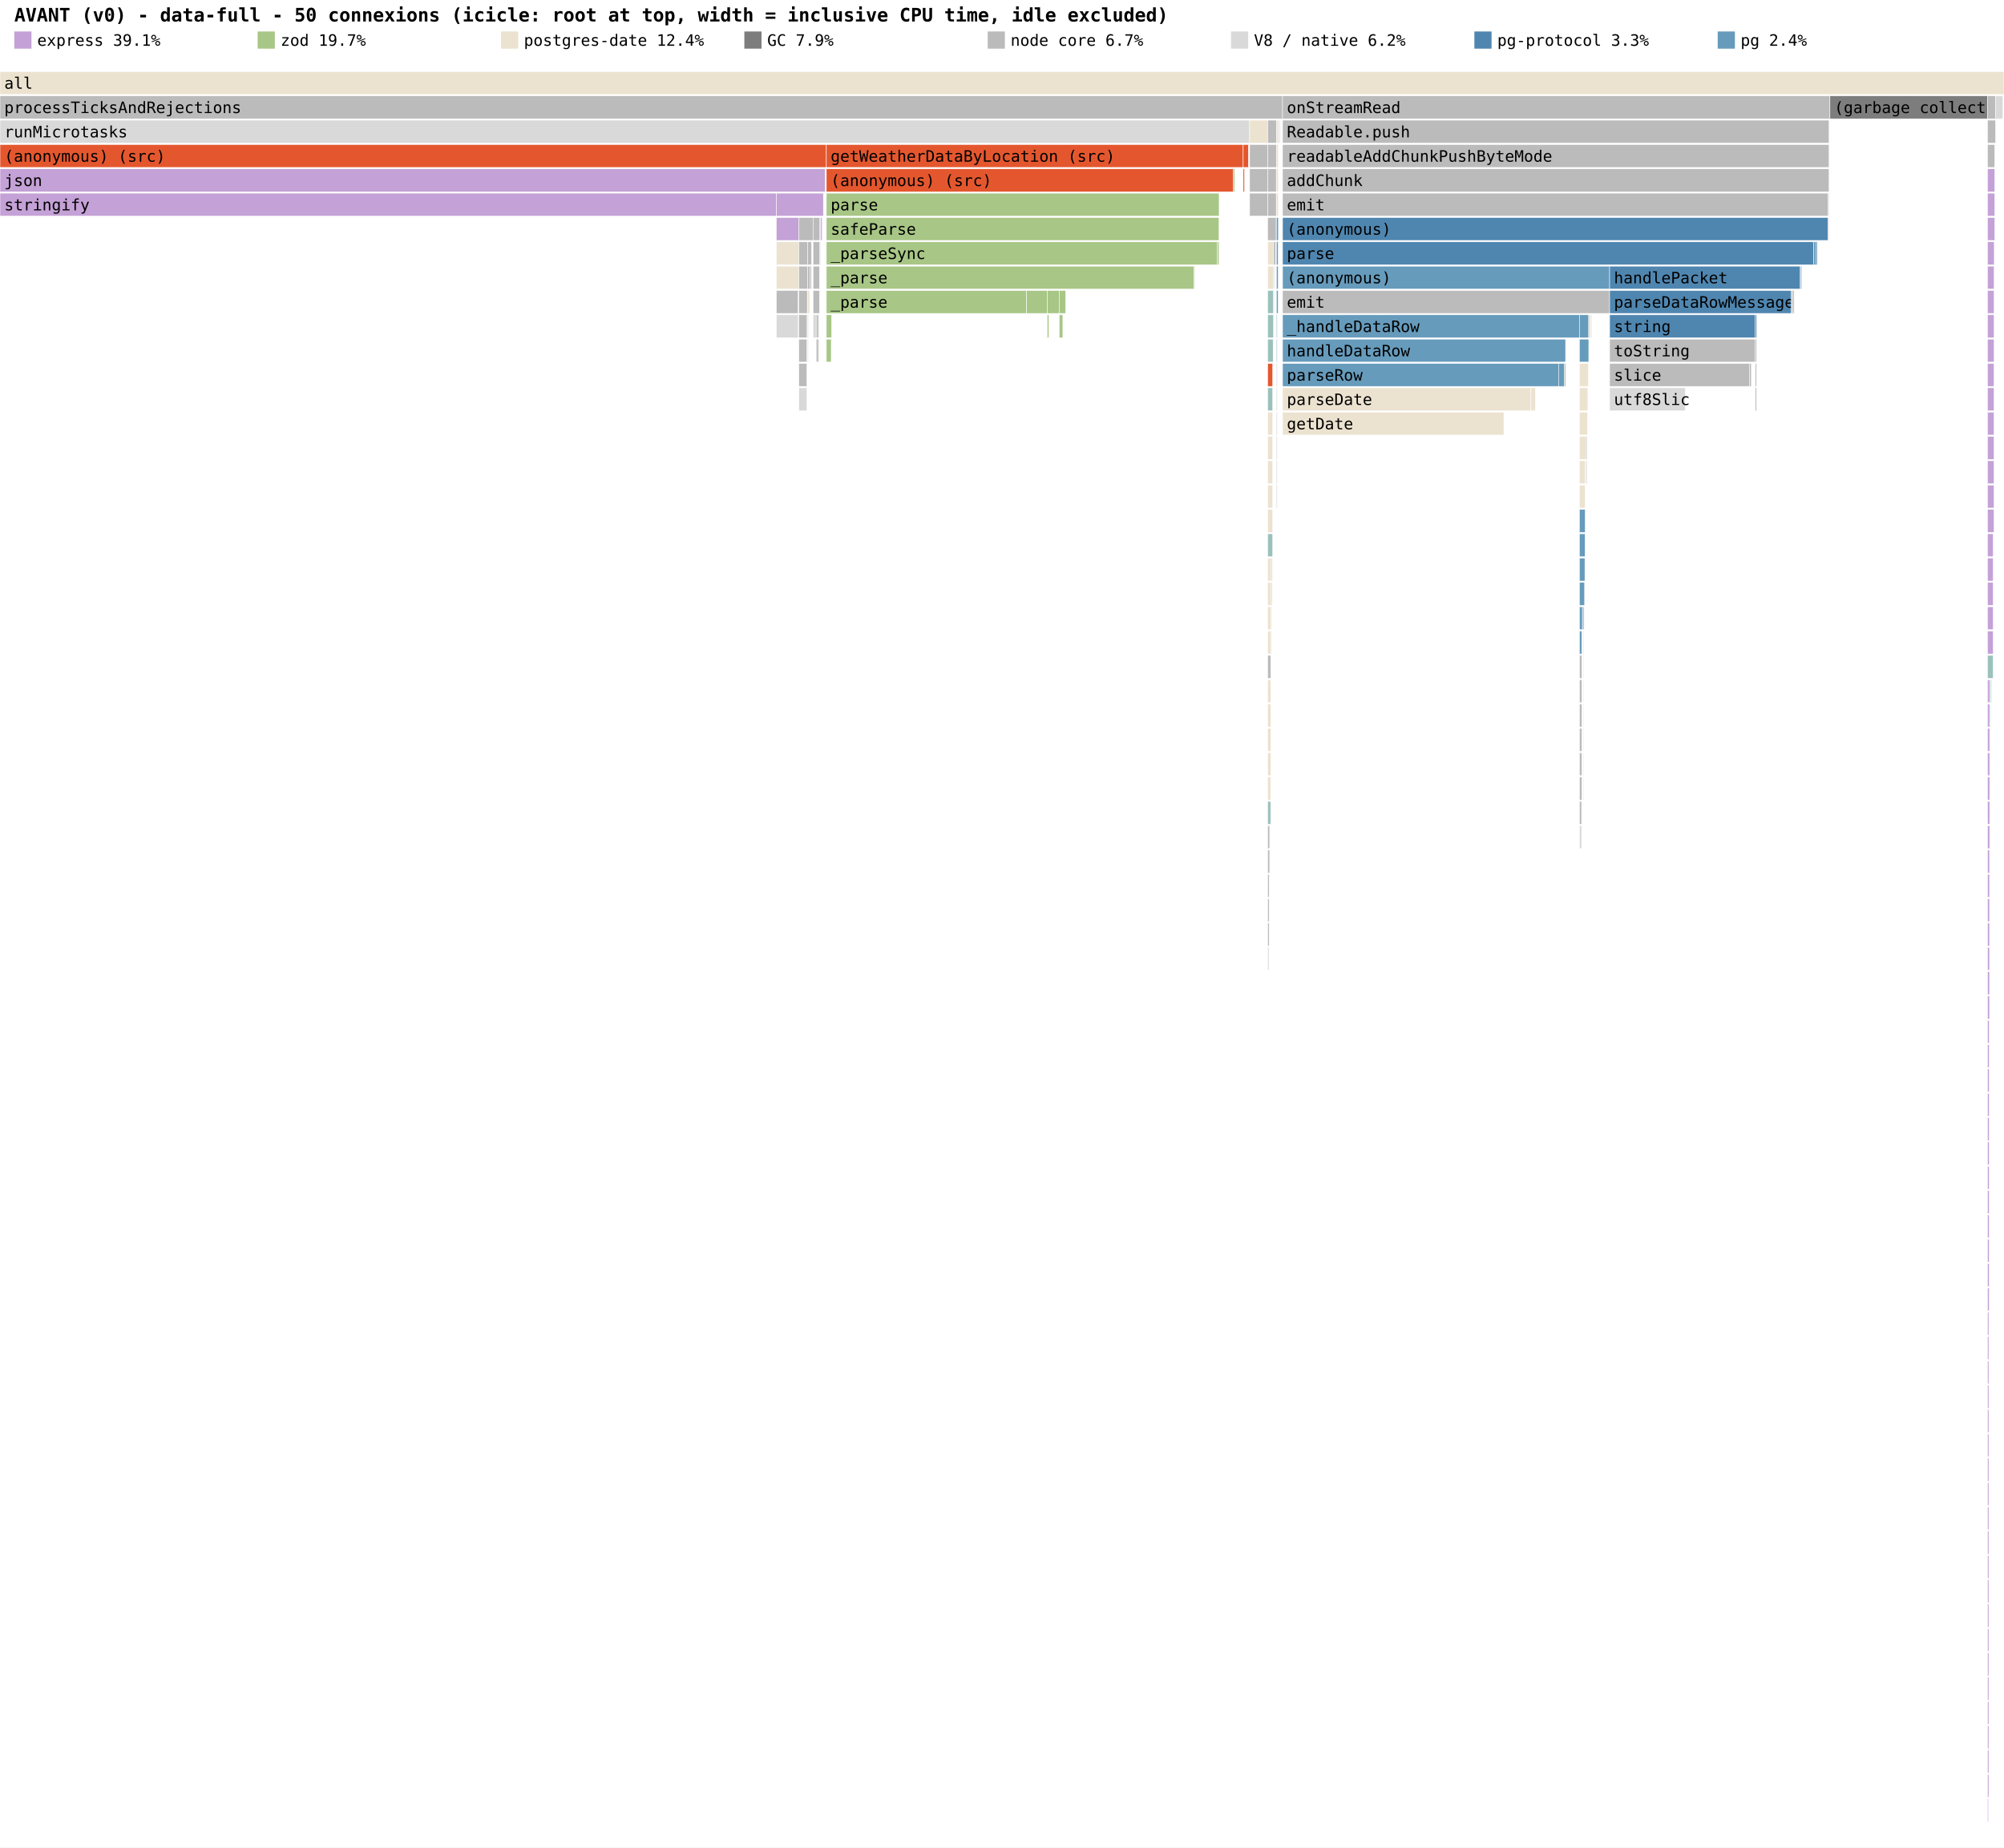
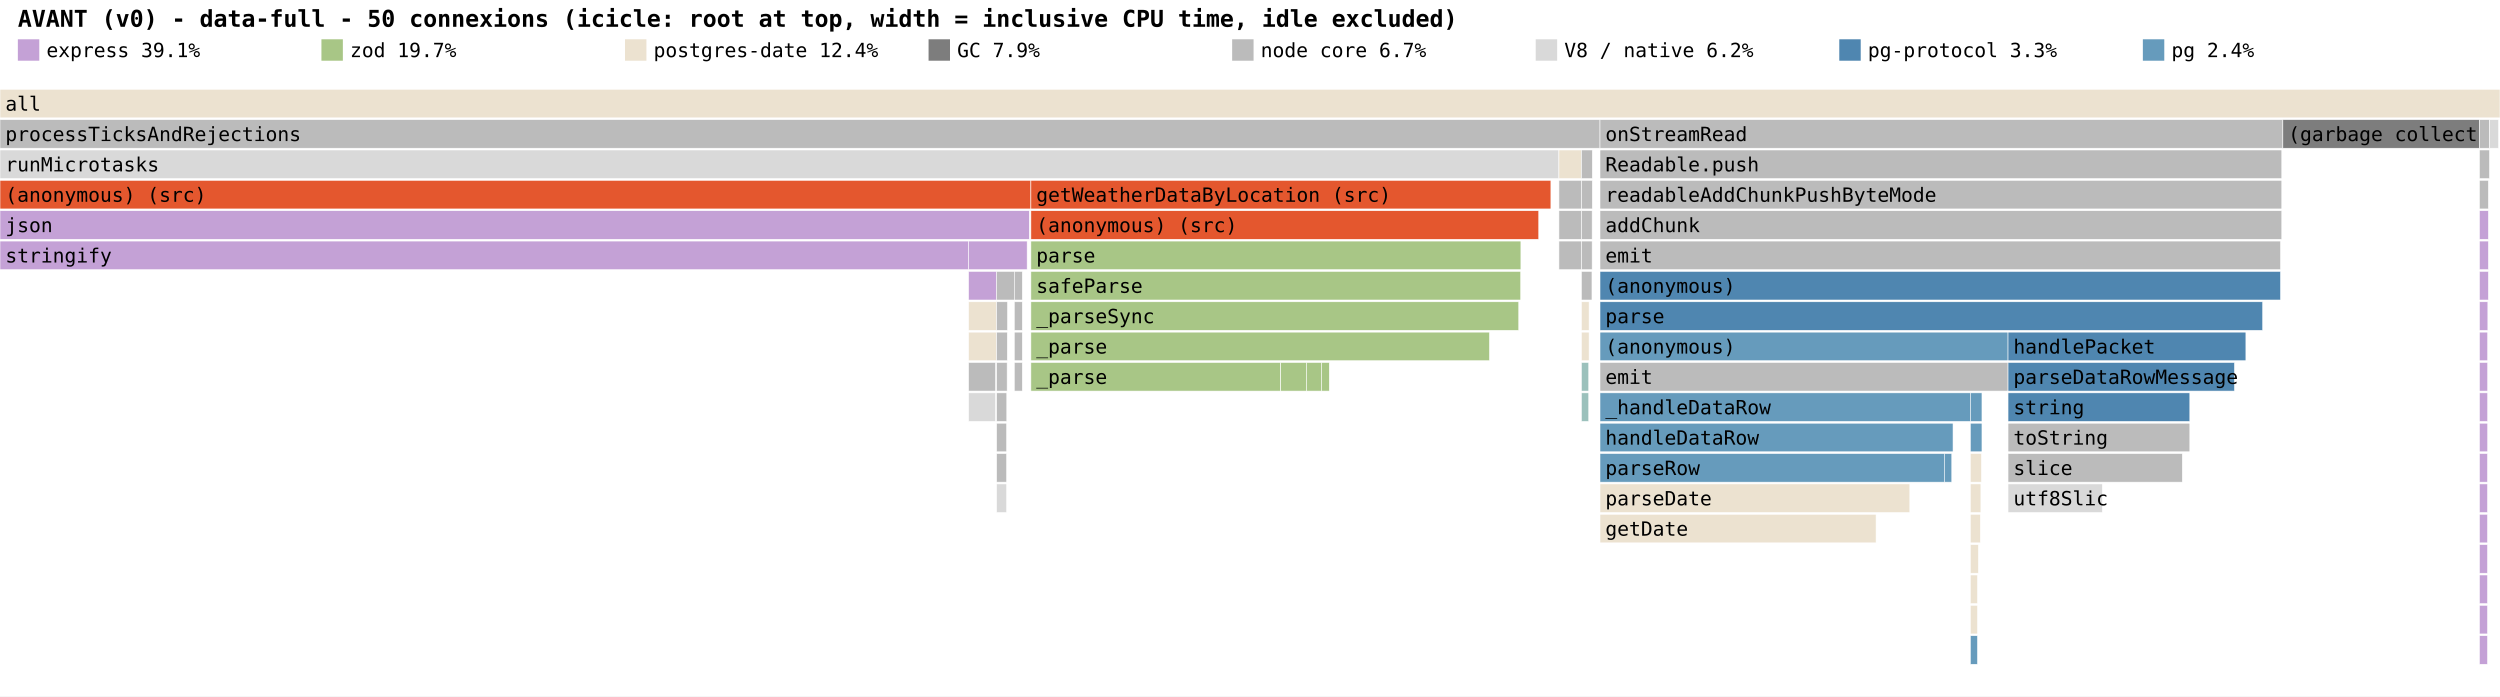
- <svg xmlns="http://www.w3.org/2000/svg" width="1400" height="1291" font-family="monospace" font-size="11">
+ <svg xmlns="http://www.w3.org/2000/svg" width="1400" height="390" font-family="monospace" font-size="11">
  <rect width="100%" height="100%" fill="#fff" />
  <text x="10" y="15" font-size="13" font-weight="bold">AVANT (v0) - data-full - 50 connexions (icicle: root at top, width = inclusive CPU time, idle excluded)</text>
  <rect x="10" y="22" width="12" height="12" fill="#c4a1d6" />
  <text x="26" y="32">express 39.1%</text>
  <rect x="180" y="22" width="12" height="12" fill="#a8c686" />
  <text x="196" y="32">zod 19.7%</text>
  <rect x="350" y="22" width="12" height="12" fill="#ece2d0" />
  <text x="366" y="32">postgres-date 12.4%</text>
  <rect x="520" y="22" width="12" height="12" fill="#7d7d7d" />
  <text x="536" y="32">GC 7.9%</text>
  <rect x="690" y="22" width="12" height="12" fill="#bbbbbb" />
  <text x="706" y="32">node core 6.7%</text>
  <rect x="860" y="22" width="12" height="12" fill="#d9d9d9" />
  <text x="876" y="32">V8 / native 6.2%</text>
  <rect x="1030" y="22" width="12" height="12" fill="#4f86b0" />
  <text x="1046" y="32">pg-protocol 3.3%</text>
  <rect x="1200" y="22" width="12" height="12" fill="#669bbc" />
  <text x="1216" y="32">pg 2.4%</text>
  <g>
    <rect x="0.0" y="50" width="1400.0" height="16" fill="#ece2d0" stroke="#fff" stroke-width="0.3" />
    <text x="3.0" y="62">all</text>
  </g>
  <g>
    <rect x="0.0" y="67" width="896.0" height="16" fill="#bbbbbb" stroke="#fff" stroke-width="0.3" />
    <text x="3.0" y="79">processTicksAndRejections</text>
  </g>
  <g>
    <rect x="0.0" y="84" width="873.0" height="16" fill="#d9d9d9" stroke="#fff" stroke-width="0.3" />
    <text x="3.0" y="96">runMicrotasks</text>
  </g>
  <g>
    <rect x="0.0" y="101" width="577.3" height="16" fill="#e4572e" stroke="#fff" stroke-width="0.3" />
    <text x="3.0" y="113">(anonymous) (src)</text>
  </g>
  <g>
    <rect x="0.0" y="118" width="576.4" height="16" fill="#c4a1d6" stroke="#fff" stroke-width="0.3" />
    <text x="3.0" y="130">json</text>
  </g>
  <g>
    <rect x="0.0" y="135" width="542.4" height="16" fill="#c4a1d6" stroke="#fff" stroke-width="0.3" />
    <text x="3.0" y="147">stringify</text>
  </g>
  <g>
    <rect x="542.4" y="135" width="32.8" height="16" fill="#c4a1d6" stroke="#fff" stroke-width="0.3" />
    <text x="545.4" y="147" />
  </g>
  <g>
    <rect x="542.4" y="152" width="15.8" height="16" fill="#c4a1d6" stroke="#fff" stroke-width="0.3" />
    <text x="545.4" y="164" />
  </g>
  <g>
    <rect x="542.4" y="169" width="15.8" height="16" fill="#ece2d0" stroke="#fff" stroke-width="0.3" />
    <text x="545.4" y="181" />
  </g>
  <g>
    <rect x="542.4" y="186" width="15.8" height="16" fill="#ece2d0" stroke="#fff" stroke-width="0.3" />
    <text x="545.4" y="198" />
  </g>
  <g>
    <rect x="542.4" y="203" width="15.1" height="16" fill="#bbbbbb" stroke="#fff" stroke-width="0.3" />
    <text x="545.4" y="215" />
  </g>
  <g>
    <rect x="542.4" y="220" width="15.1" height="16" fill="#d9d9d9" stroke="#fff" stroke-width="0.3" />
    <text x="545.4" y="232" />
  </g>
  <g>
-     <rect x="557.5" y="203" width="0.5" height="16" fill="#bbbbbb" stroke="#fff" stroke-width="0.3" />
-     <text x="560.5" y="215" />
-   </g>
-   <g>
-     <rect x="557.5" y="220" width="0.5" height="16" fill="#bbbbbb" stroke="#fff" stroke-width="0.3" />
-     <text x="560.5" y="232" />
-   </g>
-   <g>
    <rect x="558.1" y="152" width="9.9" height="16" fill="#bbbbbb" stroke="#fff" stroke-width="0.3" />
    <text x="561.1" y="164" />
  </g>
  <g>
    <rect x="558.1" y="169" width="6.1" height="16" fill="#bbbbbb" stroke="#fff" stroke-width="0.3" />
    <text x="561.1" y="181" />
  </g>
  <g>
    <rect x="558.1" y="186" width="6.0" height="16" fill="#bbbbbb" stroke="#fff" stroke-width="0.3" />
    <text x="561.1" y="198" />
  </g>
  <g>
    <rect x="558.1" y="203" width="5.9" height="16" fill="#bbbbbb" stroke="#fff" stroke-width="0.3" />
    <text x="561.1" y="215" />
  </g>
  <g>
    <rect x="558.1" y="220" width="5.7" height="16" fill="#bbbbbb" stroke="#fff" stroke-width="0.3" />
    <text x="561.1" y="232" />
  </g>
  <g>
    <rect x="558.1" y="237" width="5.6" height="16" fill="#bbbbbb" stroke="#fff" stroke-width="0.3" />
    <text x="561.1" y="249" />
  </g>
  <g>
    <rect x="558.1" y="254" width="5.6" height="16" fill="#bbbbbb" stroke="#fff" stroke-width="0.3" />
    <text x="561.1" y="266" />
  </g>
  <g>
    <rect x="558.1" y="271" width="5.6" height="16" fill="#d9d9d9" stroke="#fff" stroke-width="0.3" />
    <text x="561.1" y="283" />
  </g>
  <g>
-     <rect x="564.2" y="169" width="2.7" height="16" fill="#bbbbbb" stroke="#fff" stroke-width="0.3" />
-     <text x="567.2" y="181" />
-   </g>
-   <g>
-     <rect x="564.2" y="186" width="1.7" height="16" fill="#bbbbbb" stroke="#fff" stroke-width="0.3" />
-     <text x="567.2" y="198" />
-   </g>
-   <g>
-     <rect x="564.2" y="203" width="1.4" height="16" fill="#ece2d0" stroke="#fff" stroke-width="0.3" />
-     <text x="567.2" y="215" />
-   </g>
-   <g>
-     <rect x="564.2" y="220" width="0.6" height="16" fill="#bbbbbb" stroke="#fff" stroke-width="0.3" />
-     <text x="567.2" y="232" />
-   </g>
-   <g>
-     <rect x="564.2" y="237" width="0.4" height="16" fill="#bbbbbb" stroke="#fff" stroke-width="0.3" />
-     <text x="567.2" y="249" />
-   </g>
-   <g>
-     <rect x="564.8" y="220" width="0.4" height="16" fill="#ece2d0" stroke="#fff" stroke-width="0.3" />
-     <text x="567.8" y="232" />
-   </g>
-   <g>
-     <rect x="565.9" y="186" width="0.9" height="16" fill="#bbbbbb" stroke="#fff" stroke-width="0.3" />
-     <text x="568.9" y="198" />
-   </g>
-   <g>
    <rect x="568.0" y="152" width="4.5" height="16" fill="#bbbbbb" stroke="#fff" stroke-width="0.3" />
    <text x="571.0" y="164" />
  </g>
  <g>
    <rect x="568.0" y="169" width="4.5" height="16" fill="#bbbbbb" stroke="#fff" stroke-width="0.3" />
    <text x="571.0" y="181" />
  </g>
  <g>
    <rect x="568.0" y="186" width="4.5" height="16" fill="#bbbbbb" stroke="#fff" stroke-width="0.3" />
    <text x="571.0" y="198" />
  </g>
  <g>
    <rect x="568.0" y="203" width="4.5" height="16" fill="#bbbbbb" stroke="#fff" stroke-width="0.3" />
    <text x="571.0" y="215" />
  </g>
  <g>
-     <rect x="568.0" y="220" width="2.2" height="16" fill="#d9d9d9" stroke="#fff" stroke-width="0.3" />
-     <text x="571.0" y="232" />
-   </g>
-   <g>
-     <rect x="570.2" y="220" width="1.6" height="16" fill="#bbbbbb" stroke="#fff" stroke-width="0.3" />
-     <text x="573.2" y="232" />
-   </g>
-   <g>
-     <rect x="570.2" y="237" width="1.6" height="16" fill="#bbbbbb" stroke="#fff" stroke-width="0.3" />
-     <text x="573.2" y="249" />
-   </g>
-   <g>
-     <rect x="571.8" y="220" width="0.5" height="16" fill="#bbbbbb" stroke="#fff" stroke-width="0.3" />
-     <text x="574.8" y="232" />
-   </g>
-   <g>
-     <rect x="571.8" y="237" width="0.5" height="16" fill="#bbbbbb" stroke="#fff" stroke-width="0.3" />
-     <text x="574.8" y="249" />
-   </g>
-   <g>
-     <rect x="572.5" y="152" width="0.8" height="16" fill="#c4a1d6" stroke="#fff" stroke-width="0.3" />
-     <text x="575.5" y="164" />
-   </g>
-   <g>
-     <rect x="572.5" y="169" width="0.6" height="16" fill="#bbbbbb" stroke="#fff" stroke-width="0.3" />
-     <text x="575.5" y="181" />
-   </g>
-   <g>
-     <rect x="573.3" y="152" width="0.8" height="16" fill="#c4a1d6" stroke="#fff" stroke-width="0.3" />
-     <text x="576.3" y="164" />
-   </g>
-   <g>
-     <rect x="574.1" y="152" width="0.5" height="16" fill="#c4a1d6" stroke="#fff" stroke-width="0.3" />
-     <text x="577.1" y="164" />
-   </g>
-   <g>
    <rect x="577.3" y="101" width="291.2" height="16" fill="#e4572e" stroke="#fff" stroke-width="0.3" />
    <text x="580.3" y="113">getWeatherDataByLocation (src)</text>
  </g>
  <g>
    <rect x="577.3" y="118" width="284.4" height="16" fill="#e4572e" stroke="#fff" stroke-width="0.3" />
    <text x="580.3" y="130">(anonymous) (src)</text>
  </g>
  <g>
    <rect x="577.3" y="135" width="274.4" height="16" fill="#a8c686" stroke="#fff" stroke-width="0.3" />
    <text x="580.3" y="147">parse</text>
  </g>
  <g>
    <rect x="577.3" y="152" width="274.3" height="16" fill="#a8c686" stroke="#fff" stroke-width="0.3" />
    <text x="580.3" y="164">safeParse</text>
  </g>
  <g>
    <rect x="577.3" y="169" width="273.2" height="16" fill="#a8c686" stroke="#fff" stroke-width="0.3" />
    <text x="580.3" y="181">_parseSync</text>
  </g>
  <g>
    <rect x="577.3" y="186" width="256.8" height="16" fill="#a8c686" stroke="#fff" stroke-width="0.3" />
    <text x="580.3" y="198">_parse</text>
  </g>
  <g>
    <rect x="577.3" y="203" width="139.8" height="16" fill="#a8c686" stroke="#fff" stroke-width="0.3" />
    <text x="580.3" y="215">_parse</text>
  </g>
  <g>
-     <rect x="577.3" y="220" width="3.6" height="16" fill="#a8c686" stroke="#fff" stroke-width="0.3" />
-     <text x="580.3" y="232" />
-   </g>
-   <g>
-     <rect x="577.3" y="237" width="3.4" height="16" fill="#a8c686" stroke="#fff" stroke-width="0.3" />
-     <text x="580.3" y="249" />
-   </g>
-   <g>
    <rect x="717.2" y="203" width="14.4" height="16" fill="#a8c686" stroke="#fff" stroke-width="0.3" />
    <text x="720.2" y="215" />
  </g>
  <g>
    <rect x="731.6" y="203" width="8.4" height="16" fill="#a8c686" stroke="#fff" stroke-width="0.3" />
    <text x="734.6" y="215" />
  </g>
  <g>
-     <rect x="731.6" y="220" width="1.1" height="16" fill="#a8c686" stroke="#fff" stroke-width="0.3" />
-     <text x="734.6" y="232" />
-   </g>
-   <g>
    <rect x="740.0" y="203" width="4.4" height="16" fill="#a8c686" stroke="#fff" stroke-width="0.3" />
    <text x="743.0" y="215" />
  </g>
  <g>
-     <rect x="740.0" y="220" width="2.5" height="16" fill="#a8c686" stroke="#fff" stroke-width="0.3" />
-     <text x="743.0" y="232" />
-   </g>
-   <g>
-     <rect x="834.2" y="186" width="0.5" height="16" fill="#a8c686" stroke="#fff" stroke-width="0.3" />
-     <text x="837.2" y="198" />
-   </g>
-   <g>
-     <rect x="850.5" y="169" width="1.1" height="16" fill="#a8c686" stroke="#fff" stroke-width="0.3" />
-     <text x="853.5" y="181" />
-   </g>
-   <g>
-     <rect x="861.8" y="118" width="0.8" height="16" fill="#a8c686" stroke="#fff" stroke-width="0.3" />
-     <text x="864.8" y="130" />
-   </g>
-   <g>
-     <rect x="868.5" y="101" width="3.6" height="16" fill="#e4572e" stroke="#fff" stroke-width="0.3" />
-     <text x="871.5" y="113" />
-   </g>
-   <g>
-     <rect x="868.5" y="118" width="0.9" height="16" fill="#e4572e" stroke="#fff" stroke-width="0.3" />
-     <text x="871.5" y="130" />
-   </g>
-   <g>
    <rect x="873.0" y="84" width="12.5" height="16" fill="#ece2d0" stroke="#fff" stroke-width="0.3" />
    <text x="876.0" y="96" />
  </g>
  <g>
    <rect x="873.0" y="101" width="12.5" height="16" fill="#bbbbbb" stroke="#fff" stroke-width="0.3" />
    <text x="876.0" y="113" />
  </g>
  <g>
    <rect x="873.0" y="118" width="12.5" height="16" fill="#bbbbbb" stroke="#fff" stroke-width="0.3" />
    <text x="876.0" y="130" />
  </g>
  <g>
    <rect x="873.0" y="135" width="12.5" height="16" fill="#bbbbbb" stroke="#fff" stroke-width="0.3" />
    <text x="876.0" y="147" />
  </g>
  <g>
    <rect x="885.6" y="84" width="6.1" height="16" fill="#bbbbbb" stroke="#fff" stroke-width="0.3" />
    <text x="888.6" y="96" />
  </g>
  <g>
    <rect x="885.6" y="101" width="6.1" height="16" fill="#bbbbbb" stroke="#fff" stroke-width="0.3" />
    <text x="888.6" y="113" />
  </g>
  <g>
    <rect x="885.6" y="118" width="6.0" height="16" fill="#bbbbbb" stroke="#fff" stroke-width="0.3" />
    <text x="888.6" y="130" />
  </g>
  <g>
    <rect x="885.6" y="135" width="6.0" height="16" fill="#bbbbbb" stroke="#fff" stroke-width="0.3" />
    <text x="888.6" y="147" />
  </g>
  <g>
    <rect x="885.6" y="152" width="5.9" height="16" fill="#bbbbbb" stroke="#fff" stroke-width="0.3" />
    <text x="888.6" y="164" />
  </g>
  <g>
    <rect x="885.6" y="169" width="4.3" height="16" fill="#ece2d0" stroke="#fff" stroke-width="0.3" />
    <text x="888.6" y="181" />
  </g>
  <g>
    <rect x="885.6" y="186" width="4.3" height="16" fill="#ece2d0" stroke="#fff" stroke-width="0.3" />
    <text x="888.6" y="198" />
  </g>
  <g>
    <rect x="885.6" y="203" width="4.1" height="16" fill="#9bc1bc" stroke="#fff" stroke-width="0.3" />
    <text x="888.6" y="215" />
  </g>
  <g>
    <rect x="885.6" y="220" width="4.1" height="16" fill="#9bc1bc" stroke="#fff" stroke-width="0.3" />
    <text x="888.6" y="232" />
  </g>
  <g>
-     <rect x="885.6" y="237" width="3.8" height="16" fill="#9bc1bc" stroke="#fff" stroke-width="0.3" />
-     <text x="888.6" y="249" />
-   </g>
-   <g>
-     <rect x="885.6" y="254" width="3.5" height="16" fill="#e4572e" stroke="#fff" stroke-width="0.3" />
-     <text x="888.6" y="266" />
-   </g>
-   <g>
-     <rect x="885.6" y="271" width="3.5" height="16" fill="#9bc1bc" stroke="#fff" stroke-width="0.3" />
-     <text x="888.6" y="283" />
-   </g>
-   <g>
-     <rect x="885.6" y="288" width="3.5" height="16" fill="#ece2d0" stroke="#fff" stroke-width="0.3" />
-     <text x="888.6" y="300" />
-   </g>
-   <g>
-     <rect x="885.6" y="305" width="3.5" height="16" fill="#ece2d0" stroke="#fff" stroke-width="0.3" />
-     <text x="888.6" y="317" />
-   </g>
-   <g>
-     <rect x="885.6" y="322" width="3.5" height="16" fill="#ece2d0" stroke="#fff" stroke-width="0.3" />
-     <text x="888.6" y="334" />
-   </g>
-   <g>
-     <rect x="885.6" y="339" width="3.5" height="16" fill="#ece2d0" stroke="#fff" stroke-width="0.3" />
-     <text x="888.6" y="351" />
-   </g>
-   <g>
-     <rect x="885.6" y="356" width="3.5" height="16" fill="#ece2d0" stroke="#fff" stroke-width="0.3" />
-     <text x="888.6" y="368" />
-   </g>
-   <g>
-     <rect x="885.6" y="373" width="3.5" height="16" fill="#9bc1bc" stroke="#fff" stroke-width="0.3" />
-     <text x="888.6" y="385" />
-   </g>
-   <g>
-     <rect x="885.6" y="390" width="2.2" height="16" fill="#ece2d0" stroke="#fff" stroke-width="0.3" />
-     <text x="888.6" y="402" />
-   </g>
-   <g>
-     <rect x="885.6" y="407" width="2.2" height="16" fill="#ece2d0" stroke="#fff" stroke-width="0.3" />
-     <text x="888.6" y="419" />
-   </g>
-   <g>
-     <rect x="885.6" y="424" width="2.2" height="16" fill="#ece2d0" stroke="#fff" stroke-width="0.3" />
-     <text x="888.6" y="436" />
-   </g>
-   <g>
-     <rect x="885.6" y="441" width="2.2" height="16" fill="#ece2d0" stroke="#fff" stroke-width="0.3" />
-     <text x="888.6" y="453" />
-   </g>
-   <g>
-     <rect x="885.6" y="458" width="2.2" height="16" fill="#bbbbbb" stroke="#fff" stroke-width="0.3" />
-     <text x="888.6" y="470" />
-   </g>
-   <g>
-     <rect x="885.6" y="475" width="2.2" height="16" fill="#ece2d0" stroke="#fff" stroke-width="0.3" />
-     <text x="888.6" y="487" />
-   </g>
-   <g>
-     <rect x="885.6" y="492" width="2.2" height="16" fill="#ece2d0" stroke="#fff" stroke-width="0.3" />
-     <text x="888.6" y="504" />
-   </g>
-   <g>
-     <rect x="885.6" y="509" width="2.2" height="16" fill="#ece2d0" stroke="#fff" stroke-width="0.3" />
-     <text x="888.6" y="521" />
-   </g>
-   <g>
-     <rect x="885.6" y="526" width="2.2" height="16" fill="#ece2d0" stroke="#fff" stroke-width="0.3" />
-     <text x="888.6" y="538" />
-   </g>
-   <g>
-     <rect x="885.6" y="543" width="2.1" height="16" fill="#ece2d0" stroke="#fff" stroke-width="0.3" />
-     <text x="888.6" y="555" />
-   </g>
-   <g>
-     <rect x="885.6" y="560" width="2.1" height="16" fill="#9bc1bc" stroke="#fff" stroke-width="0.3" />
-     <text x="888.6" y="572" />
-   </g>
-   <g>
-     <rect x="885.6" y="577" width="1.4" height="16" fill="#bbbbbb" stroke="#fff" stroke-width="0.3" />
-     <text x="888.6" y="589" />
-   </g>
-   <g>
-     <rect x="885.6" y="594" width="1.4" height="16" fill="#bbbbbb" stroke="#fff" stroke-width="0.3" />
-     <text x="888.6" y="606" />
-   </g>
-   <g>
-     <rect x="885.6" y="611" width="1.0" height="16" fill="#bbbbbb" stroke="#fff" stroke-width="0.3" />
-     <text x="888.6" y="623" />
-   </g>
-   <g>
-     <rect x="885.6" y="628" width="1.0" height="16" fill="#bbbbbb" stroke="#fff" stroke-width="0.3" />
-     <text x="888.6" y="640" />
-   </g>
-   <g>
-     <rect x="885.6" y="645" width="1.0" height="16" fill="#bbbbbb" stroke="#fff" stroke-width="0.3" />
-     <text x="888.6" y="657" />
-   </g>
-   <g>
-     <rect x="885.6" y="662" width="0.9" height="16" fill="#d9d9d9" stroke="#fff" stroke-width="0.3" />
-     <text x="888.6" y="674" />
-   </g>
-   <g>
-     <rect x="887.7" y="390" width="1.2" height="16" fill="#ece2d0" stroke="#fff" stroke-width="0.3" />
-     <text x="890.7" y="402" />
-   </g>
-   <g>
-     <rect x="887.7" y="407" width="1.1" height="16" fill="#ece2d0" stroke="#fff" stroke-width="0.3" />
-     <text x="890.7" y="419" />
-   </g>
-   <g>
-     <rect x="887.7" y="424" width="0.7" height="16" fill="#ece2d0" stroke="#fff" stroke-width="0.3" />
-     <text x="890.7" y="436" />
-   </g>
-   <g>
-     <rect x="887.7" y="441" width="0.6" height="16" fill="#ece2d0" stroke="#fff" stroke-width="0.3" />
-     <text x="890.7" y="453" />
-   </g>
-   <g>
-     <rect x="889.8" y="169" width="1.3" height="16" fill="#bbbbbb" stroke="#fff" stroke-width="0.3" />
-     <text x="892.8" y="181" />
-   </g>
-   <g>
-     <rect x="889.8" y="186" width="0.5" height="16" fill="#bbbbbb" stroke="#fff" stroke-width="0.3" />
-     <text x="892.8" y="198" />
-   </g>
-   <g>
-     <rect x="889.8" y="203" width="0.4" height="16" fill="#bbbbbb" stroke="#fff" stroke-width="0.3" />
-     <text x="892.8" y="215" />
-   </g>
-   <g>
-     <rect x="890.4" y="186" width="0.4" height="16" fill="#bbbbbb" stroke="#fff" stroke-width="0.3" />
-     <text x="893.4" y="198" />
-   </g>
-   <g>
-     <rect x="891.7" y="84" width="1.4" height="16" fill="#ece2d0" stroke="#fff" stroke-width="0.3" />
-     <text x="894.7" y="96" />
-   </g>
-   <g>
-     <rect x="891.7" y="101" width="1.4" height="16" fill="#ece2d0" stroke="#fff" stroke-width="0.3" />
-     <text x="894.7" y="113" />
-   </g>
-   <g>
-     <rect x="891.7" y="118" width="1.4" height="16" fill="#ece2d0" stroke="#fff" stroke-width="0.3" />
-     <text x="894.7" y="130" />
-   </g>
-   <g>
-     <rect x="891.7" y="135" width="1.4" height="16" fill="#ece2d0" stroke="#fff" stroke-width="0.3" />
-     <text x="894.7" y="147" />
-   </g>
-   <g>
-     <rect x="891.7" y="152" width="1.4" height="16" fill="#669bbc" stroke="#fff" stroke-width="0.3" />
-     <text x="894.7" y="164" />
-   </g>
-   <g>
-     <rect x="891.7" y="169" width="1.2" height="16" fill="#669bbc" stroke="#fff" stroke-width="0.3" />
-     <text x="894.7" y="181" />
-   </g>
-   <g>
-     <rect x="891.7" y="186" width="1.2" height="16" fill="#669bbc" stroke="#fff" stroke-width="0.3" />
-     <text x="894.7" y="198" />
-   </g>
-   <g>
-     <rect x="891.7" y="203" width="1.2" height="16" fill="#669bbc" stroke="#fff" stroke-width="0.3" />
-     <text x="894.7" y="215" />
-   </g>
-   <g>
-     <rect x="891.7" y="220" width="0.5" height="16" fill="#669bbc" stroke="#fff" stroke-width="0.3" />
-     <text x="894.7" y="232" />
-   </g>
-   <g>
-     <rect x="891.7" y="237" width="0.5" height="16" fill="#669bbc" stroke="#fff" stroke-width="0.3" />
-     <text x="894.7" y="249" />
-   </g>
-   <g>
-     <rect x="891.7" y="254" width="0.5" height="16" fill="#bbbbbb" stroke="#fff" stroke-width="0.3" />
-     <text x="894.7" y="266" />
-   </g>
-   <g>
-     <rect x="891.7" y="271" width="0.5" height="16" fill="#bbbbbb" stroke="#fff" stroke-width="0.3" />
-     <text x="894.7" y="283" />
-   </g>
-   <g>
-     <rect x="891.7" y="288" width="0.5" height="16" fill="#bbbbbb" stroke="#fff" stroke-width="0.3" />
-     <text x="894.7" y="300" />
-   </g>
-   <g>
-     <rect x="891.7" y="305" width="0.5" height="16" fill="#bbbbbb" stroke="#fff" stroke-width="0.3" />
-     <text x="894.7" y="317" />
-   </g>
-   <g>
-     <rect x="891.7" y="322" width="0.5" height="16" fill="#bbbbbb" stroke="#fff" stroke-width="0.3" />
-     <text x="894.7" y="334" />
-   </g>
-   <g>
-     <rect x="891.7" y="339" width="0.5" height="16" fill="#bbbbbb" stroke="#fff" stroke-width="0.3" />
-     <text x="894.7" y="351" />
-   </g>
-   <g>
-     <rect x="893.1" y="84" width="0.6" height="16" fill="#bbbbbb" stroke="#fff" stroke-width="0.3" />
-     <text x="896.1" y="96" />
-   </g>
-   <g>
-     <rect x="893.7" y="84" width="0.5" height="16" fill="#bbbbbb" stroke="#fff" stroke-width="0.3" />
-     <text x="896.7" y="96" />
-   </g>
-   <g>
-     <rect x="894.2" y="84" width="0.4" height="16" fill="#ece2d0" stroke="#fff" stroke-width="0.3" />
-     <text x="897.2" y="96" />
-   </g>
-   <g>
    <rect x="896.0" y="67" width="382.4" height="16" fill="#bbbbbb" stroke="#fff" stroke-width="0.3" />
    <text x="899.0" y="79">onStreamRead</text>
  </g>
  <g>
    <rect x="896.0" y="84" width="381.8" height="16" fill="#bbbbbb" stroke="#fff" stroke-width="0.3" />
    <text x="899.0" y="96">Readable.push</text>
  </g>
  <g>
    <rect x="896.0" y="101" width="381.8" height="16" fill="#bbbbbb" stroke="#fff" stroke-width="0.3" />
    <text x="899.0" y="113">readableAddChunkPushByteMode</text>
  </g>
  <g>
    <rect x="896.0" y="118" width="381.8" height="16" fill="#bbbbbb" stroke="#fff" stroke-width="0.3" />
    <text x="899.0" y="130">addChunk</text>
  </g>
  <g>
    <rect x="896.0" y="135" width="381.1" height="16" fill="#bbbbbb" stroke="#fff" stroke-width="0.3" />
    <text x="899.0" y="147">emit</text>
  </g>
  <g>
    <rect x="896.0" y="152" width="381.1" height="16" fill="#4f86b0" stroke="#fff" stroke-width="0.3" />
    <text x="899.0" y="164">(anonymous)</text>
  </g>
  <g>
    <rect x="896.0" y="169" width="371.1" height="16" fill="#4f86b0" stroke="#fff" stroke-width="0.3" />
    <text x="899.0" y="181">parse</text>
  </g>
  <g>
    <rect x="896.0" y="186" width="228.5" height="16" fill="#669bbc" stroke="#fff" stroke-width="0.3" />
    <text x="899.0" y="198">(anonymous)</text>
  </g>
  <g>
    <rect x="896.0" y="203" width="228.5" height="16" fill="#bbbbbb" stroke="#fff" stroke-width="0.3" />
    <text x="899.0" y="215">emit</text>
  </g>
  <g>
    <rect x="896.0" y="220" width="207.4" height="16" fill="#669bbc" stroke="#fff" stroke-width="0.3" />
    <text x="899.0" y="232">_handleDataRow</text>
  </g>
  <g>
    <rect x="896.0" y="237" width="197.7" height="16" fill="#669bbc" stroke="#fff" stroke-width="0.3" />
    <text x="899.0" y="249">handleDataRow</text>
  </g>
  <g>
    <rect x="896.0" y="254" width="192.8" height="16" fill="#669bbc" stroke="#fff" stroke-width="0.3" />
    <text x="899.0" y="266">parseRow</text>
  </g>
  <g>
    <rect x="896.0" y="271" width="173.5" height="16" fill="#ece2d0" stroke="#fff" stroke-width="0.3" />
    <text x="899.0" y="283">parseDate</text>
  </g>
  <g>
    <rect x="896.0" y="288" width="154.6" height="16" fill="#ece2d0" stroke="#fff" stroke-width="0.3" />
    <text x="899.0" y="300">getDate</text>
  </g>
  <g>
-     <rect x="1069.5" y="271" width="3.1" height="16" fill="#ece2d0" stroke="#fff" stroke-width="0.3" />
-     <text x="1072.5" y="283" />
-   </g>
-   <g>
    <rect x="1088.8" y="254" width="4.2" height="16" fill="#669bbc" stroke="#fff" stroke-width="0.3" />
    <text x="1091.8" y="266" />
  </g>
  <g>
-     <rect x="1093.0" y="254" width="0.8" height="16" fill="#bbbbbb" stroke="#fff" stroke-width="0.3" />
-     <text x="1096.0" y="266" />
-   </g>
-   <g>
    <rect x="1103.4" y="220" width="6.5" height="16" fill="#669bbc" stroke="#fff" stroke-width="0.3" />
    <text x="1106.4" y="232" />
  </g>
  <g>
    <rect x="1103.4" y="237" width="6.5" height="16" fill="#669bbc" stroke="#fff" stroke-width="0.3" />
    <text x="1106.4" y="249" />
  </g>
  <g>
    <rect x="1103.4" y="254" width="6.2" height="16" fill="#ece2d0" stroke="#fff" stroke-width="0.3" />
    <text x="1106.4" y="266" />
  </g>
  <g>
    <rect x="1103.4" y="271" width="5.9" height="16" fill="#ece2d0" stroke="#fff" stroke-width="0.3" />
    <text x="1106.4" y="283" />
  </g>
  <g>
    <rect x="1103.4" y="288" width="5.6" height="16" fill="#ece2d0" stroke="#fff" stroke-width="0.3" />
    <text x="1106.4" y="300" />
  </g>
  <g>
    <rect x="1103.4" y="305" width="4.5" height="16" fill="#ece2d0" stroke="#fff" stroke-width="0.3" />
    <text x="1106.4" y="317" />
  </g>
  <g>
    <rect x="1103.4" y="322" width="4.0" height="16" fill="#ece2d0" stroke="#fff" stroke-width="0.3" />
    <text x="1106.4" y="334" />
  </g>
  <g>
    <rect x="1103.4" y="339" width="4.0" height="16" fill="#ece2d0" stroke="#fff" stroke-width="0.3" />
    <text x="1106.4" y="351" />
  </g>
  <g>
    <rect x="1103.4" y="356" width="4.0" height="16" fill="#669bbc" stroke="#fff" stroke-width="0.3" />
    <text x="1106.4" y="368" />
  </g>
  <g>
-     <rect x="1103.4" y="373" width="3.9" height="16" fill="#669bbc" stroke="#fff" stroke-width="0.3" />
-     <text x="1106.4" y="385" />
-   </g>
-   <g>
-     <rect x="1103.4" y="390" width="3.8" height="16" fill="#669bbc" stroke="#fff" stroke-width="0.3" />
-     <text x="1106.4" y="402" />
-   </g>
-   <g>
-     <rect x="1103.4" y="407" width="3.6" height="16" fill="#669bbc" stroke="#fff" stroke-width="0.3" />
-     <text x="1106.4" y="419" />
-   </g>
-   <g>
-     <rect x="1103.4" y="424" width="2.1" height="16" fill="#669bbc" stroke="#fff" stroke-width="0.3" />
-     <text x="1106.4" y="436" />
-   </g>
-   <g>
-     <rect x="1103.4" y="441" width="1.7" height="16" fill="#669bbc" stroke="#fff" stroke-width="0.3" />
-     <text x="1106.4" y="453" />
-   </g>
-   <g>
-     <rect x="1103.4" y="458" width="1.7" height="16" fill="#bbbbbb" stroke="#fff" stroke-width="0.3" />
-     <text x="1106.4" y="470" />
-   </g>
-   <g>
-     <rect x="1103.4" y="475" width="1.7" height="16" fill="#bbbbbb" stroke="#fff" stroke-width="0.3" />
-     <text x="1106.4" y="487" />
-   </g>
-   <g>
-     <rect x="1103.4" y="492" width="1.7" height="16" fill="#bbbbbb" stroke="#fff" stroke-width="0.3" />
-     <text x="1106.4" y="504" />
-   </g>
-   <g>
-     <rect x="1103.4" y="509" width="1.7" height="16" fill="#bbbbbb" stroke="#fff" stroke-width="0.3" />
-     <text x="1106.4" y="521" />
-   </g>
-   <g>
-     <rect x="1103.4" y="526" width="1.7" height="16" fill="#bbbbbb" stroke="#fff" stroke-width="0.3" />
-     <text x="1106.4" y="538" />
-   </g>
-   <g>
-     <rect x="1103.4" y="543" width="1.7" height="16" fill="#bbbbbb" stroke="#fff" stroke-width="0.3" />
-     <text x="1106.4" y="555" />
-   </g>
-   <g>
-     <rect x="1103.4" y="560" width="1.5" height="16" fill="#bbbbbb" stroke="#fff" stroke-width="0.3" />
-     <text x="1106.4" y="572" />
-   </g>
-   <g>
-     <rect x="1103.4" y="577" width="1.5" height="16" fill="#d9d9d9" stroke="#fff" stroke-width="0.3" />
-     <text x="1106.4" y="589" />
-   </g>
-   <g>
-     <rect x="1105.0" y="441" width="0.4" height="16" fill="#4f86b0" stroke="#fff" stroke-width="0.3" />
-     <text x="1108.0" y="453" />
-   </g>
-   <g>
-     <rect x="1105.5" y="424" width="0.6" height="16" fill="#669bbc" stroke="#fff" stroke-width="0.3" />
-     <text x="1108.5" y="436" />
-   </g>
-   <g>
-     <rect x="1106.0" y="424" width="0.6" height="16" fill="#669bbc" stroke="#fff" stroke-width="0.3" />
-     <text x="1109.0" y="436" />
-   </g>
-   <g>
-     <rect x="1106.0" y="441" width="0.4" height="16" fill="#669bbc" stroke="#fff" stroke-width="0.3" />
-     <text x="1109.0" y="453" />
-   </g>
-   <g>
-     <rect x="1106.0" y="458" width="0.4" height="16" fill="#bbbbbb" stroke="#fff" stroke-width="0.3" />
-     <text x="1109.0" y="470" />
-   </g>
-   <g>
-     <rect x="1106.0" y="475" width="0.4" height="16" fill="#bbbbbb" stroke="#fff" stroke-width="0.3" />
-     <text x="1109.0" y="487" />
-   </g>
-   <g>
-     <rect x="1106.0" y="492" width="0.4" height="16" fill="#bbbbbb" stroke="#fff" stroke-width="0.3" />
-     <text x="1109.0" y="504" />
-   </g>
-   <g>
-     <rect x="1106.0" y="509" width="0.4" height="16" fill="#bbbbbb" stroke="#fff" stroke-width="0.3" />
-     <text x="1109.0" y="521" />
-   </g>
-   <g>
-     <rect x="1106.0" y="526" width="0.4" height="16" fill="#bbbbbb" stroke="#fff" stroke-width="0.3" />
-     <text x="1109.0" y="538" />
-   </g>
-   <g>
-     <rect x="1106.0" y="543" width="0.4" height="16" fill="#bbbbbb" stroke="#fff" stroke-width="0.3" />
-     <text x="1109.0" y="555" />
-   </g>
-   <g>
-     <rect x="1107.9" y="305" width="0.8" height="16" fill="#bbbbbb" stroke="#fff" stroke-width="0.3" />
-     <text x="1110.9" y="317" />
-   </g>
-   <g>
-     <rect x="1107.9" y="322" width="0.7" height="16" fill="#bbbbbb" stroke="#fff" stroke-width="0.3" />
-     <text x="1110.9" y="334" />
-   </g>
-   <g>
-     <rect x="1109.9" y="220" width="1.5" height="16" fill="#ece2d0" stroke="#fff" stroke-width="0.3" />
-     <text x="1112.9" y="232" />
-   </g>
-   <g>
-     <rect x="1111.4" y="220" width="0.7" height="16" fill="#ece2d0" stroke="#fff" stroke-width="0.3" />
-     <text x="1114.4" y="232" />
-   </g>
-   <g>
    <rect x="1124.5" y="186" width="133.2" height="16" fill="#4f86b0" stroke="#fff" stroke-width="0.3" />
    <text x="1127.5" y="198">handlePacket</text>
  </g>
  <g>
    <rect x="1124.5" y="203" width="126.8" height="16" fill="#4f86b0" stroke="#fff" stroke-width="0.3" />
    <text x="1127.5" y="215">parseDataRowMessage</text>
  </g>
  <g>
    <rect x="1124.5" y="220" width="101.8" height="16" fill="#4f86b0" stroke="#fff" stroke-width="0.3" />
    <text x="1127.5" y="232">string</text>
  </g>
  <g>
    <rect x="1124.5" y="237" width="101.8" height="16" fill="#bbbbbb" stroke="#fff" stroke-width="0.3" />
    <text x="1127.5" y="249">toString</text>
  </g>
  <g>
    <rect x="1124.5" y="254" width="97.6" height="16" fill="#bbbbbb" stroke="#fff" stroke-width="0.3" />
    <text x="1127.5" y="266">slice</text>
  </g>
  <g>
    <rect x="1124.5" y="271" width="52.8" height="16" fill="#d9d9d9" stroke="#fff" stroke-width="0.3" />
    <text x="1127.5" y="283">utf8Slic</text>
  </g>
  <g>
-     <rect x="1222.1" y="254" width="1.4" height="16" fill="#bbbbbb" stroke="#fff" stroke-width="0.3" />
-     <text x="1225.1" y="266" />
-   </g>
-   <g>
-     <rect x="1226.3" y="220" width="0.8" height="16" fill="#4f86b0" stroke="#fff" stroke-width="0.3" />
-     <text x="1229.3" y="232" />
-   </g>
-   <g>
-     <rect x="1226.3" y="237" width="0.8" height="16" fill="#bbbbbb" stroke="#fff" stroke-width="0.3" />
-     <text x="1229.3" y="249" />
-   </g>
-   <g>
-     <rect x="1226.3" y="254" width="0.8" height="16" fill="#bbbbbb" stroke="#fff" stroke-width="0.3" />
-     <text x="1229.3" y="266" />
-   </g>
-   <g>
-     <rect x="1226.3" y="271" width="0.8" height="16" fill="#bbbbbb" stroke="#fff" stroke-width="0.3" />
-     <text x="1229.3" y="283" />
-   </g>
-   <g>
-     <rect x="1251.2" y="203" width="1.4" height="16" fill="#bbbbbb" stroke="#fff" stroke-width="0.3" />
-     <text x="1254.2" y="215" />
-   </g>
-   <g>
-     <rect x="1252.6" y="203" width="0.8" height="16" fill="#bbbbbb" stroke="#fff" stroke-width="0.3" />
-     <text x="1255.6" y="215" />
-   </g>
-   <g>
-     <rect x="1257.7" y="186" width="0.6" height="16" fill="#4f86b0" stroke="#fff" stroke-width="0.3" />
-     <text x="1260.7" y="198" />
-   </g>
-   <g>
-     <rect x="1258.2" y="186" width="0.5" height="16" fill="#4f86b0" stroke="#fff" stroke-width="0.3" />
-     <text x="1261.2" y="198" />
-   </g>
-   <g>
-     <rect x="1267.1" y="169" width="1.5" height="16" fill="#669bbc" stroke="#fff" stroke-width="0.3" />
-     <text x="1270.1" y="181" />
-   </g>
-   <g>
-     <rect x="1268.5" y="169" width="1.0" height="16" fill="#4f86b0" stroke="#fff" stroke-width="0.3" />
-     <text x="1271.5" y="181" />
-   </g>
-   <g>
-     <rect x="1277.1" y="135" width="0.6" height="16" fill="#bbbbbb" stroke="#fff" stroke-width="0.3" />
-     <text x="1280.1" y="147" />
-   </g>
-   <g>
-     <rect x="1277.1" y="152" width="0.6" height="16" fill="#bbbbbb" stroke="#fff" stroke-width="0.3" />
-     <text x="1280.1" y="164" />
-   </g>
-   <g>
    <rect x="1278.4" y="67" width="110.1" height="16" fill="#7d7d7d" stroke="#fff" stroke-width="0.3" />
    <text x="1281.4" y="79">(garbage collect</text>
  </g>
  <g>
    <rect x="1388.5" y="67" width="5.7" height="16" fill="#bbbbbb" stroke="#fff" stroke-width="0.3" />
    <text x="1391.5" y="79" />
  </g>
  <g>
    <rect x="1388.5" y="84" width="5.6" height="16" fill="#bbbbbb" stroke="#fff" stroke-width="0.3" />
    <text x="1391.5" y="96" />
  </g>
  <g>
    <rect x="1388.5" y="101" width="5.0" height="16" fill="#bbbbbb" stroke="#fff" stroke-width="0.3" />
    <text x="1391.5" y="113" />
  </g>
  <g>
    <rect x="1388.5" y="118" width="5.0" height="16" fill="#c4a1d6" stroke="#fff" stroke-width="0.3" />
    <text x="1391.5" y="130" />
  </g>
  <g>
    <rect x="1388.5" y="135" width="5.0" height="16" fill="#c4a1d6" stroke="#fff" stroke-width="0.3" />
    <text x="1391.5" y="147" />
  </g>
  <g>
    <rect x="1388.5" y="152" width="5.0" height="16" fill="#c4a1d6" stroke="#fff" stroke-width="0.3" />
    <text x="1391.5" y="164" />
  </g>
  <g>
    <rect x="1388.5" y="169" width="4.7" height="16" fill="#c4a1d6" stroke="#fff" stroke-width="0.3" />
    <text x="1391.5" y="181" />
  </g>
  <g>
    <rect x="1388.5" y="186" width="4.6" height="16" fill="#c4a1d6" stroke="#fff" stroke-width="0.3" />
    <text x="1391.5" y="198" />
  </g>
  <g>
    <rect x="1388.5" y="203" width="4.6" height="16" fill="#c4a1d6" stroke="#fff" stroke-width="0.3" />
    <text x="1391.5" y="215" />
  </g>
  <g>
    <rect x="1388.5" y="220" width="4.6" height="16" fill="#c4a1d6" stroke="#fff" stroke-width="0.3" />
    <text x="1391.5" y="232" />
  </g>
  <g>
    <rect x="1388.5" y="237" width="4.6" height="16" fill="#c4a1d6" stroke="#fff" stroke-width="0.3" />
    <text x="1391.5" y="249" />
  </g>
  <g>
    <rect x="1388.5" y="254" width="4.5" height="16" fill="#c4a1d6" stroke="#fff" stroke-width="0.3" />
    <text x="1391.5" y="266" />
  </g>
  <g>
    <rect x="1388.5" y="271" width="4.5" height="16" fill="#c4a1d6" stroke="#fff" stroke-width="0.3" />
    <text x="1391.5" y="283" />
  </g>
  <g>
    <rect x="1388.5" y="288" width="4.5" height="16" fill="#c4a1d6" stroke="#fff" stroke-width="0.3" />
    <text x="1391.5" y="300" />
  </g>
  <g>
    <rect x="1388.5" y="305" width="4.5" height="16" fill="#c4a1d6" stroke="#fff" stroke-width="0.3" />
    <text x="1391.5" y="317" />
  </g>
  <g>
    <rect x="1388.5" y="322" width="4.5" height="16" fill="#c4a1d6" stroke="#fff" stroke-width="0.3" />
    <text x="1391.5" y="334" />
  </g>
  <g>
    <rect x="1388.5" y="339" width="4.5" height="16" fill="#c4a1d6" stroke="#fff" stroke-width="0.3" />
    <text x="1391.5" y="351" />
  </g>
  <g>
    <rect x="1388.5" y="356" width="4.5" height="16" fill="#c4a1d6" stroke="#fff" stroke-width="0.3" />
    <text x="1391.5" y="368" />
  </g>
  <g>
-     <rect x="1388.5" y="373" width="3.9" height="16" fill="#c4a1d6" stroke="#fff" stroke-width="0.3" />
-     <text x="1391.5" y="385" />
-   </g>
-   <g>
-     <rect x="1388.5" y="390" width="3.9" height="16" fill="#c4a1d6" stroke="#fff" stroke-width="0.3" />
-     <text x="1391.5" y="402" />
-   </g>
-   <g>
-     <rect x="1388.5" y="407" width="3.9" height="16" fill="#c4a1d6" stroke="#fff" stroke-width="0.3" />
-     <text x="1391.5" y="419" />
-   </g>
-   <g>
-     <rect x="1388.5" y="424" width="3.9" height="16" fill="#c4a1d6" stroke="#fff" stroke-width="0.3" />
-     <text x="1391.5" y="436" />
-   </g>
-   <g>
-     <rect x="1388.5" y="441" width="3.9" height="16" fill="#c4a1d6" stroke="#fff" stroke-width="0.3" />
-     <text x="1391.5" y="453" />
-   </g>
-   <g>
-     <rect x="1388.5" y="458" width="3.9" height="16" fill="#9bc1bc" stroke="#fff" stroke-width="0.3" />
-     <text x="1391.5" y="470" />
-   </g>
-   <g>
-     <rect x="1388.5" y="475" width="1.5" height="16" fill="#c4a1d6" stroke="#fff" stroke-width="0.3" />
-     <text x="1391.5" y="487" />
-   </g>
-   <g>
-     <rect x="1388.5" y="492" width="1.5" height="16" fill="#c4a1d6" stroke="#fff" stroke-width="0.3" />
-     <text x="1391.5" y="504" />
-   </g>
-   <g>
-     <rect x="1388.5" y="509" width="1.5" height="16" fill="#c4a1d6" stroke="#fff" stroke-width="0.3" />
-     <text x="1391.5" y="521" />
-   </g>
-   <g>
-     <rect x="1388.5" y="526" width="1.5" height="16" fill="#c4a1d6" stroke="#fff" stroke-width="0.3" />
-     <text x="1391.5" y="538" />
-   </g>
-   <g>
-     <rect x="1388.5" y="543" width="1.5" height="16" fill="#c4a1d6" stroke="#fff" stroke-width="0.3" />
-     <text x="1391.5" y="555" />
-   </g>
-   <g>
-     <rect x="1388.5" y="560" width="1.5" height="16" fill="#c4a1d6" stroke="#fff" stroke-width="0.3" />
-     <text x="1391.5" y="572" />
-   </g>
-   <g>
-     <rect x="1388.5" y="577" width="1.5" height="16" fill="#c4a1d6" stroke="#fff" stroke-width="0.3" />
-     <text x="1391.5" y="589" />
-   </g>
-   <g>
-     <rect x="1388.5" y="594" width="1.4" height="16" fill="#c4a1d6" stroke="#fff" stroke-width="0.3" />
-     <text x="1391.5" y="606" />
-   </g>
-   <g>
-     <rect x="1388.5" y="611" width="1.4" height="16" fill="#c4a1d6" stroke="#fff" stroke-width="0.3" />
-     <text x="1391.5" y="623" />
-   </g>
-   <g>
-     <rect x="1388.5" y="628" width="1.4" height="16" fill="#c4a1d6" stroke="#fff" stroke-width="0.3" />
-     <text x="1391.5" y="640" />
-   </g>
-   <g>
-     <rect x="1388.5" y="645" width="1.4" height="16" fill="#c4a1d6" stroke="#fff" stroke-width="0.3" />
-     <text x="1391.5" y="657" />
-   </g>
-   <g>
-     <rect x="1388.5" y="662" width="1.4" height="16" fill="#c4a1d6" stroke="#fff" stroke-width="0.3" />
-     <text x="1391.5" y="674" />
-   </g>
-   <g>
-     <rect x="1388.5" y="679" width="1.4" height="16" fill="#c4a1d6" stroke="#fff" stroke-width="0.3" />
-     <text x="1391.5" y="691" />
-   </g>
-   <g>
-     <rect x="1388.5" y="696" width="1.4" height="16" fill="#c4a1d6" stroke="#fff" stroke-width="0.3" />
-     <text x="1391.5" y="708" />
-   </g>
-   <g>
-     <rect x="1388.5" y="713" width="1.2" height="16" fill="#c4a1d6" stroke="#fff" stroke-width="0.3" />
-     <text x="1391.5" y="725" />
-   </g>
-   <g>
-     <rect x="1388.5" y="730" width="1.2" height="16" fill="#c4a1d6" stroke="#fff" stroke-width="0.3" />
-     <text x="1391.5" y="742" />
-   </g>
-   <g>
-     <rect x="1388.5" y="747" width="1.2" height="16" fill="#c4a1d6" stroke="#fff" stroke-width="0.3" />
-     <text x="1391.5" y="759" />
-   </g>
-   <g>
-     <rect x="1388.5" y="764" width="1.2" height="16" fill="#c4a1d6" stroke="#fff" stroke-width="0.3" />
-     <text x="1391.5" y="776" />
-   </g>
-   <g>
-     <rect x="1388.5" y="781" width="1.2" height="16" fill="#c4a1d6" stroke="#fff" stroke-width="0.3" />
-     <text x="1391.5" y="793" />
-   </g>
-   <g>
-     <rect x="1388.5" y="798" width="1.2" height="16" fill="#c4a1d6" stroke="#fff" stroke-width="0.3" />
-     <text x="1391.5" y="810" />
-   </g>
-   <g>
-     <rect x="1388.5" y="815" width="1.2" height="16" fill="#c4a1d6" stroke="#fff" stroke-width="0.3" />
-     <text x="1391.5" y="827" />
-   </g>
-   <g>
-     <rect x="1388.5" y="832" width="1.2" height="16" fill="#c4a1d6" stroke="#fff" stroke-width="0.3" />
-     <text x="1391.5" y="844" />
-   </g>
-   <g>
-     <rect x="1388.5" y="849" width="1.2" height="16" fill="#c4a1d6" stroke="#fff" stroke-width="0.3" />
-     <text x="1391.5" y="861" />
-   </g>
-   <g>
-     <rect x="1388.5" y="866" width="1.2" height="16" fill="#c4a1d6" stroke="#fff" stroke-width="0.3" />
-     <text x="1391.5" y="878" />
-   </g>
-   <g>
-     <rect x="1388.5" y="883" width="1.2" height="16" fill="#c4a1d6" stroke="#fff" stroke-width="0.3" />
-     <text x="1391.5" y="895" />
-   </g>
-   <g>
-     <rect x="1388.5" y="900" width="1.2" height="16" fill="#c4a1d6" stroke="#fff" stroke-width="0.3" />
-     <text x="1391.5" y="912" />
-   </g>
-   <g>
-     <rect x="1388.5" y="917" width="0.9" height="16" fill="#c4a1d6" stroke="#fff" stroke-width="0.3" />
-     <text x="1391.5" y="929" />
-   </g>
-   <g>
-     <rect x="1388.5" y="934" width="0.9" height="16" fill="#c4a1d6" stroke="#fff" stroke-width="0.3" />
-     <text x="1391.5" y="946" />
-   </g>
-   <g>
-     <rect x="1388.5" y="951" width="0.9" height="16" fill="#c4a1d6" stroke="#fff" stroke-width="0.3" />
-     <text x="1391.5" y="963" />
-   </g>
-   <g>
-     <rect x="1388.5" y="968" width="0.9" height="16" fill="#c4a1d6" stroke="#fff" stroke-width="0.3" />
-     <text x="1391.5" y="980" />
-   </g>
-   <g>
-     <rect x="1388.5" y="985" width="0.9" height="16" fill="#c4a1d6" stroke="#fff" stroke-width="0.3" />
-     <text x="1391.5" y="997" />
-   </g>
-   <g>
-     <rect x="1388.5" y="1002" width="0.9" height="16" fill="#c4a1d6" stroke="#fff" stroke-width="0.3" />
-     <text x="1391.5" y="1014" />
-   </g>
-   <g>
-     <rect x="1388.5" y="1019" width="0.9" height="16" fill="#c4a1d6" stroke="#fff" stroke-width="0.3" />
-     <text x="1391.5" y="1031" />
-   </g>
-   <g>
-     <rect x="1388.5" y="1036" width="0.9" height="16" fill="#c4a1d6" stroke="#fff" stroke-width="0.3" />
-     <text x="1391.5" y="1048" />
-   </g>
-   <g>
-     <rect x="1388.5" y="1053" width="0.9" height="16" fill="#c4a1d6" stroke="#fff" stroke-width="0.3" />
-     <text x="1391.5" y="1065" />
-   </g>
-   <g>
-     <rect x="1388.5" y="1070" width="0.9" height="16" fill="#c4a1d6" stroke="#fff" stroke-width="0.3" />
-     <text x="1391.5" y="1082" />
-   </g>
-   <g>
-     <rect x="1388.5" y="1087" width="0.9" height="16" fill="#c4a1d6" stroke="#fff" stroke-width="0.3" />
-     <text x="1391.5" y="1099" />
-   </g>
-   <g>
-     <rect x="1388.5" y="1104" width="0.9" height="16" fill="#c4a1d6" stroke="#fff" stroke-width="0.3" />
-     <text x="1391.5" y="1116" />
-   </g>
-   <g>
-     <rect x="1388.5" y="1121" width="0.9" height="16" fill="#c4a1d6" stroke="#fff" stroke-width="0.3" />
-     <text x="1391.5" y="1133" />
-   </g>
-   <g>
-     <rect x="1388.5" y="1138" width="0.9" height="16" fill="#c4a1d6" stroke="#fff" stroke-width="0.3" />
-     <text x="1391.5" y="1150" />
-   </g>
-   <g>
-     <rect x="1388.5" y="1155" width="0.9" height="16" fill="#c4a1d6" stroke="#fff" stroke-width="0.3" />
-     <text x="1391.5" y="1167" />
-   </g>
-   <g>
-     <rect x="1388.5" y="1172" width="0.9" height="16" fill="#c4a1d6" stroke="#fff" stroke-width="0.3" />
-     <text x="1391.5" y="1184" />
-   </g>
-   <g>
-     <rect x="1388.5" y="1189" width="0.9" height="16" fill="#c4a1d6" stroke="#fff" stroke-width="0.3" />
-     <text x="1391.5" y="1201" />
-   </g>
-   <g>
-     <rect x="1388.5" y="1206" width="0.9" height="16" fill="#c4a1d6" stroke="#fff" stroke-width="0.3" />
-     <text x="1391.5" y="1218" />
-   </g>
-   <g>
-     <rect x="1388.5" y="1223" width="0.9" height="16" fill="#c4a1d6" stroke="#fff" stroke-width="0.3" />
-     <text x="1391.5" y="1235" />
-   </g>
-   <g>
-     <rect x="1388.5" y="1240" width="0.9" height="16" fill="#c4a1d6" stroke="#fff" stroke-width="0.3" />
-     <text x="1391.5" y="1252" />
-   </g>
-   <g>
-     <rect x="1388.5" y="1257" width="0.7" height="16" fill="#c4a1d6" stroke="#fff" stroke-width="0.3" />
-     <text x="1391.5" y="1269" />
-   </g>
-   <g>
-     <rect x="1390.0" y="475" width="0.8" height="16" fill="#9bc1bc" stroke="#fff" stroke-width="0.3" />
-     <text x="1393.0" y="487" />
-   </g>
-   <g>
-     <rect x="1390.0" y="492" width="0.5" height="16" fill="#9bc1bc" stroke="#fff" stroke-width="0.3" />
-     <text x="1393.0" y="504" />
-   </g>
-   <g>
-     <rect x="1390.9" y="475" width="0.4" height="16" fill="#9bc1bc" stroke="#fff" stroke-width="0.3" />
-     <text x="1393.9" y="487" />
-   </g>
-   <g>
    <rect x="1394.2" y="67" width="5.0" height="16" fill="#d9d9d9" stroke="#fff" stroke-width="0.3" />
    <text x="1397.2" y="79" />
  </g>
</svg>
